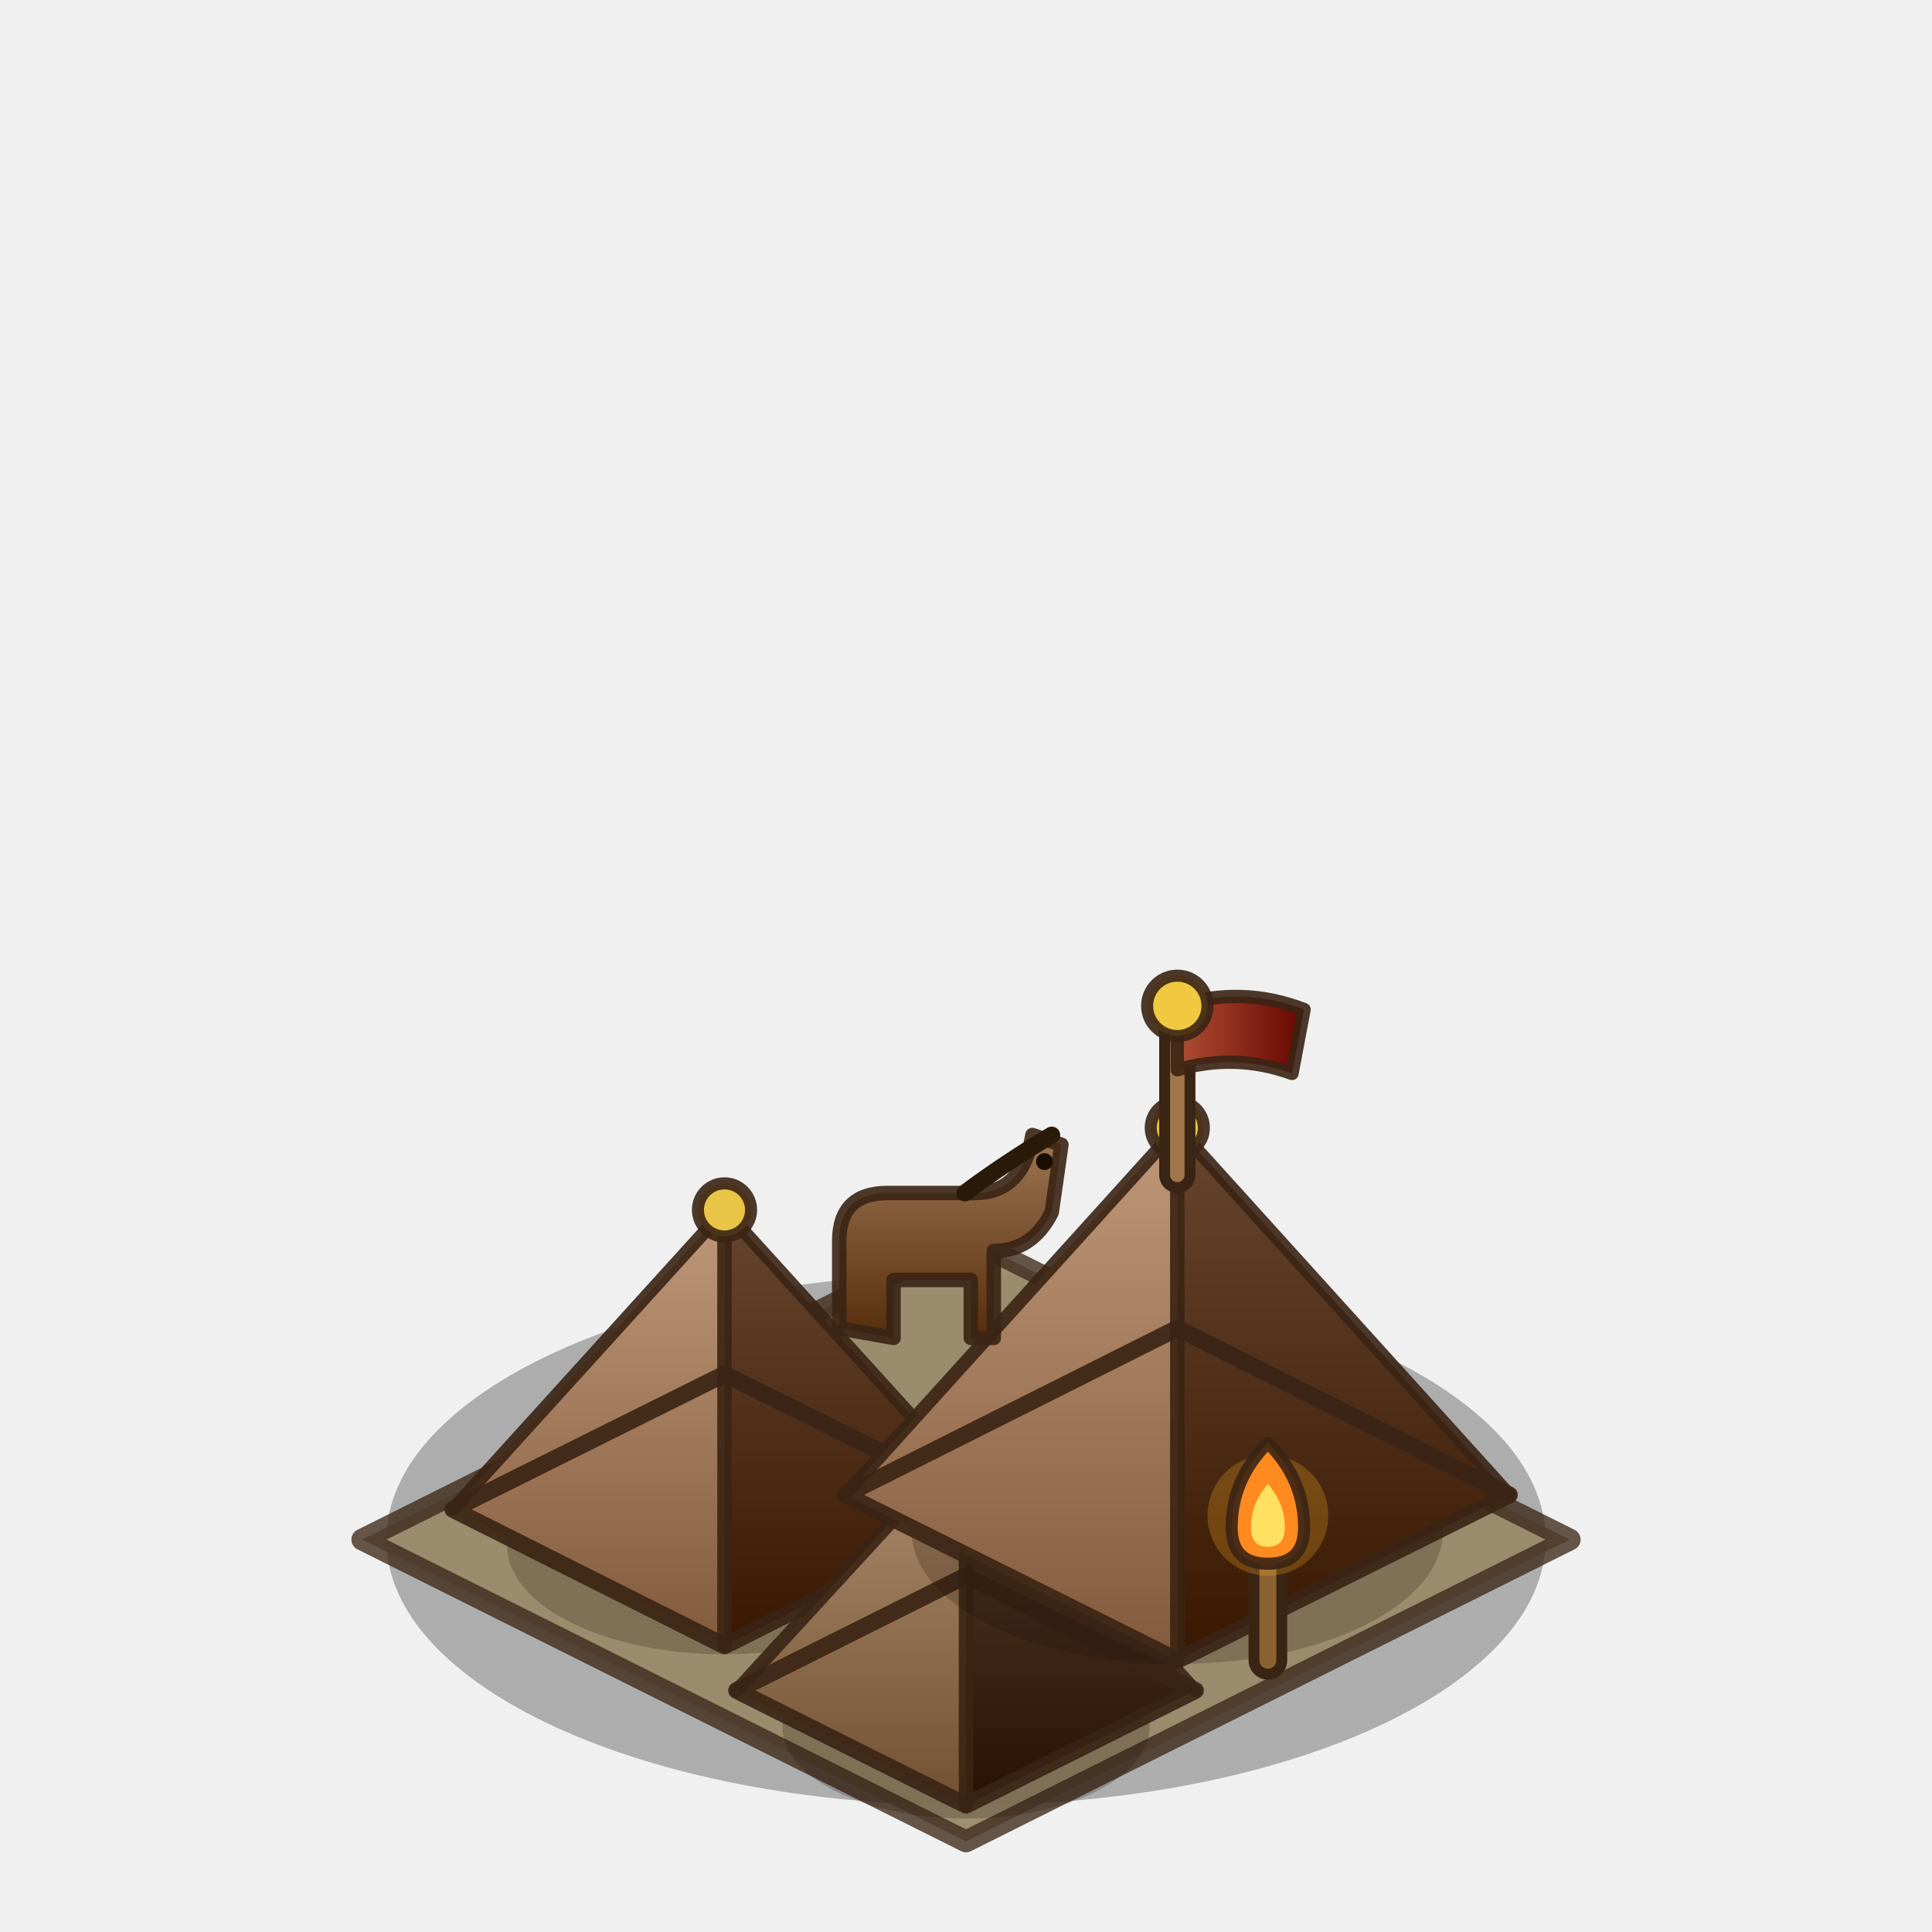
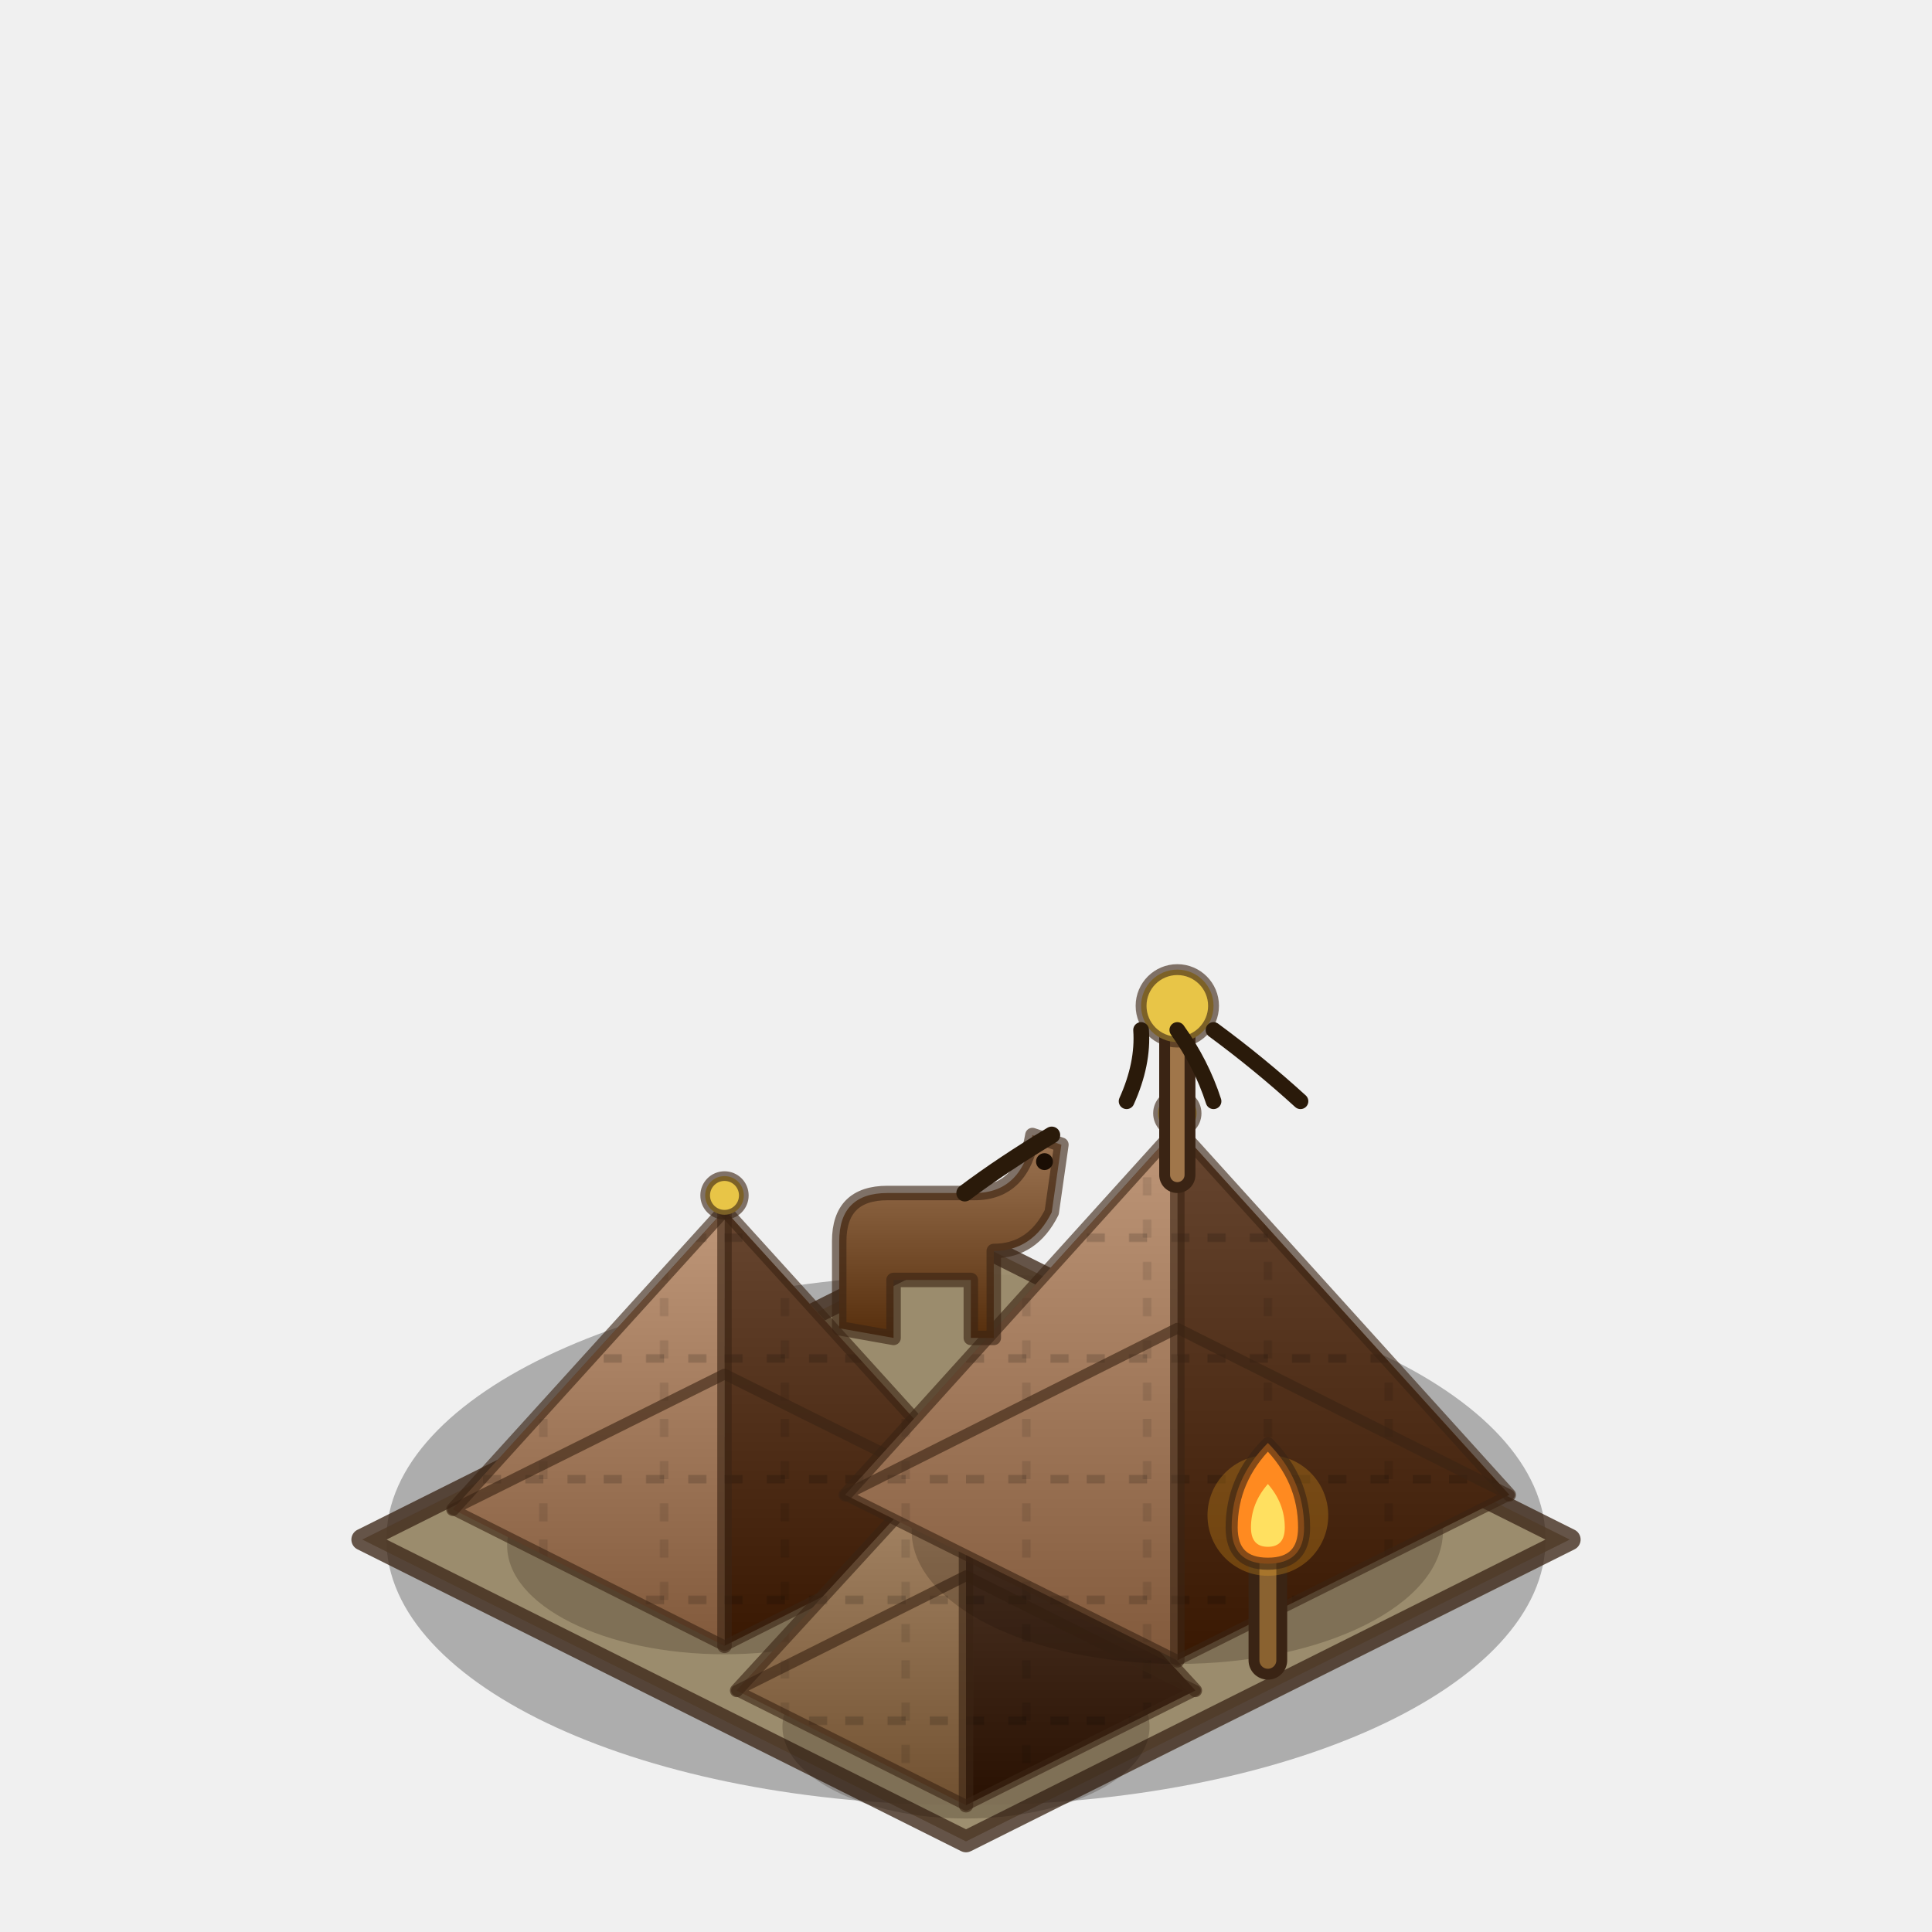
<svg xmlns="http://www.w3.org/2000/svg" viewBox="0 0 256 256" width="256" height="256">
  <defs>
    <pattern id="gtex" width="6" height="6" patternUnits="userSpaceOnUse">
      <circle cx="1.5" cy="1.5" r="0.8" fill="#000" opacity="0.18" />
      <circle cx="4.5" cy="4" r="0.6" fill="#fff" opacity="0.18" />
    </pattern>
    <pattern id="stripes" width="8" height="8" patternUnits="userSpaceOnUse" patternTransform="rotate(45)">
      <rect width="4" height="8" fill="#fff" opacity="0.35" />
    </pattern>
+     <linearGradient id="ao" x1="0" y1="0" x2="0" y2="1">
+       <stop offset="0.55" stop-color="#1a0e04" stop-opacity="0" />
+       <stop offset="1" stop-color="#1a0e04" stop-opacity="0.3" />
+     </linearGradient>
    <pattern id="stonetex" width="12" height="7" patternUnits="userSpaceOnUse">
      <path d="M0,3.5 h12 M6,0 v3.5 M0,3.5 v3.5 M12,3.5 v3.5" stroke="#000" stroke-width="0.9" fill="none" opacity="0.16" />
+     </pattern>
+     <pattern id="marbletex" width="16" height="16" patternUnits="userSpaceOnUse">
+       <path d="M0,10 q4,-3 8,0 t8,0 M-2,3 q5,2 10,-1 t8,1" stroke="#000" stroke-width="0.6" fill="none" opacity="0.08" />
+     </pattern>
+     <pattern id="sandtex" width="14" height="8" patternUnits="userSpaceOnUse">
+       <path d="M0,4 h14 M7,0 v4 M0,4 v4 M14,4 v4" stroke="#000" stroke-width="0.8" fill="none" opacity="0.13" />
+     </pattern>
+     <pattern id="hidetex" width="10" height="10" patternUnits="userSpaceOnUse">
+       <path d="M0,5 h10" stroke="#000" stroke-width="0.7" opacity="0.16" stroke-dasharray="1.5 2" />
+       <path d="M5,0 v10" stroke="#000" stroke-width="0.7" opacity="0.1" stroke-dasharray="1.5 2" />
+     </pattern>
+     <pattern id="plastertex" width="9" height="9" patternUnits="userSpaceOnUse">
+       <circle cx="2" cy="3" r="0.6" fill="#000" opacity="0.08" />
+       <circle cx="6.5" cy="7" r="0.5" fill="#fff" opacity="0.14" />
+     </pattern>
+     <pattern id="thatchtex" width="6" height="6" patternUnits="userSpaceOnUse" patternTransform="rotate(75)">
+       <path d="M0,3 h6" stroke="#000" stroke-width="0.9" opacity="0.16" />
+       <path d="M0,0.8 h6" stroke="#fff" stroke-width="0.5" opacity="0.12" />
+     </pattern>
+     <pattern id="mosaictex" width="4" height="4" patternUnits="userSpaceOnUse">
+       <rect width="2" height="2" fill="#fff" opacity="0.3" />
+       <rect x="2" y="2" width="2" height="2" fill="#000" opacity="0.14" />
+     </pattern>
+     <pattern id="tiletex" width="6" height="4" patternUnits="userSpaceOnUse">
+       <path d="M0,4 a3,3 0 0 1 6,0" stroke="#000" stroke-width="0.6" fill="none" opacity="0.14" />
    </pattern>
    <pattern id="planktex" width="12" height="5" patternUnits="userSpaceOnUse">
      <path d="M0,2.5 h12" stroke="#000" stroke-width="0.9" opacity="0.18" />
      <path d="M0,4.6 h12" stroke="#fff" stroke-width="0.6" opacity="0.12" />
    </pattern>
  </defs>
  <defs>
    <linearGradient id="g0" x1="0" y1="0" x2="0" y2="1">
      <stop offset="0" stop-color="#674630" />
      <stop offset="1" stop-color="#391802" />
    </linearGradient>
    <linearGradient id="g1" x1="0" y1="0" x2="0" y2="1">
      <stop offset="0" stop-color="#bf9779" />
      <stop offset="1" stop-color="#825a3c" />
    </linearGradient>
    <linearGradient id="g2" x1="0" y1="0" x2="0" y2="1">
      <stop offset="0" stop-color="#573f30" />
      <stop offset="1" stop-color="#291102" />
    </linearGradient>
    <linearGradient id="g3" x1="0" y1="0" x2="0" y2="1">
      <stop offset="0" stop-color="#ae8e6e" />
      <stop offset="1" stop-color="#715131" />
    </linearGradient>
-     <linearGradient id="g4" x1="0" y1="0" x2="1" y2="0">
-       <stop offset="0" stop-color="#ae4e34" />
-       <stop offset="1" stop-color="#660600" />
-     </linearGradient>
-     <linearGradient id="g5" x1="0" y1="0" x2="0" y2="1">
+     <linearGradient id="g4" x1="0" y1="0" x2="0" y2="1">
      <stop offset="0" stop-color="#9e7654" />
      <stop offset="1" stop-color="#562e0c" />
    </linearGradient>
  </defs>
  <g transform="translate(-32,92) scale(1.6)">
    <ellipse cx="100" cy="70" rx="48" ry="22" fill="#000" opacity="0.28" />
    <polygon points="100,45 150,70 100,95 50,70" fill="#9a8a6a" opacity="0.95" stroke="#3a2414" stroke-width="1.8" stroke-opacity="0.8" stroke-linejoin="round" stroke-linecap="round" />
    <ellipse cx="80" cy="70.5" rx="18" ry="9" fill="#1a0e04" opacity="0.22" />
    <polygon points="80,56.3 102.5,67.5 80,42.7" fill="#aa8264" />
    <polygon points="57.5,67.5 80,56.3 80,42.7" fill="#8f6e58" />
    <polygon points="80,78.8 102.5,67.5 80,42.7" fill="url(#g0)" />
    <polygon points="57.5,67.5 80,78.8 80,42.7" fill="url(#g1)" />
-     <polygon points="57.5,67.5 80,78.8 102.5,67.5 80,56.3" fill="none" stroke="#3a2414" stroke-width="1.4" stroke-opacity="0.9" stroke-linejoin="round" stroke-linecap="round" />
-     <line x1="57.5" y1="67.5" x2="80" y2="42.7" stroke="#3a2414" stroke-width="1.1" stroke-linecap="round" opacity="0.9" />
-     <line x1="80" y1="78.8" x2="80" y2="42.7" stroke="#3a2414" stroke-width="1.2" stroke-linecap="round" opacity="0.9" />
-     <line x1="102.5" y1="67.5" x2="80" y2="42.7" stroke="#3a2414" stroke-width="1.1" stroke-linecap="round" opacity="0.9" />
-     <circle cx="80" cy="42.7" r="2.2" fill="#e8c547" stroke="#3a2414" stroke-width="1" stroke-opacity="0.9" stroke-linejoin="round" stroke-linecap="round" />
+     <polygon points="57.5,67.5 80,78.8 80,42.7" fill="url(#hidetex)" />
+     <polygon points="80,78.8 102.5,67.5 80,42.7" fill="url(#hidetex)" />
+     <polygon points="57.5,67.5 80,78.8 102.5,67.5 80,56.3" fill="none" stroke="#3a2414" stroke-width="0.9" stroke-opacity="0.62" stroke-linejoin="round" stroke-linecap="round" />
+     <line x1="57.5" y1="67.5" x2="80" y2="42.7" stroke="#3a2414" stroke-width="1.1" stroke-linecap="round" opacity="0.62" />
+     <line x1="80" y1="78.8" x2="80" y2="42.7" stroke="#3a2414" stroke-width="1.2" stroke-linecap="round" opacity="0.62" />
+     <line x1="102.5" y1="67.5" x2="80" y2="42.7" stroke="#3a2414" stroke-width="1.1" stroke-linecap="round" opacity="0.62" />
+     <circle cx="80" cy="41.5" r="1.6" fill="#e8c547" stroke="#3a2414" stroke-width="0.8" stroke-opacity="0.62" stroke-linejoin="round" stroke-linecap="round" />
    <ellipse cx="100" cy="85.5" rx="15.2" ry="7.6" fill="#1a0e04" opacity="0.22" />
    <polygon points="100,73 119,82.5 100,61.8" fill="#997959" />
    <polygon points="81,82.5 100,73 100,61.8" fill="#7f6758" />
    <polygon points="100,92 119,82.5 100,61.8" fill="url(#g2)" />
    <polygon points="81,82.5 100,92 100,61.8" fill="url(#g3)" />
-     <polygon points="81,82.5 100,92 119,82.5 100,73" fill="none" stroke="#3a2414" stroke-width="1.4" stroke-opacity="0.9" stroke-linejoin="round" stroke-linecap="round" />
-     <line x1="81" y1="82.5" x2="100" y2="61.8" stroke="#3a2414" stroke-width="1.1" stroke-linecap="round" opacity="0.9" />
-     <line x1="100" y1="92" x2="100" y2="61.8" stroke="#3a2414" stroke-width="1.2" stroke-linecap="round" opacity="0.9" />
-     <line x1="119" y1="82.5" x2="100" y2="61.8" stroke="#3a2414" stroke-width="1.1" stroke-linecap="round" opacity="0.9" />
-     <circle cx="100" cy="61.8" r="2.2" fill="#e8c547" stroke="#3a2414" stroke-width="1" stroke-opacity="0.9" stroke-linejoin="round" stroke-linecap="round" />
+     <polygon points="81,82.5 100,92 100,61.8" fill="url(#hidetex)" />
+     <polygon points="100,92 119,82.5 100,61.8" fill="url(#hidetex)" />
+     <polygon points="81,82.5 100,92 119,82.5 100,73" fill="none" stroke="#3a2414" stroke-width="0.9" stroke-opacity="0.62" stroke-linejoin="round" stroke-linecap="round" />
+     <line x1="81" y1="82.5" x2="100" y2="61.8" stroke="#3a2414" stroke-width="1.1" stroke-linecap="round" opacity="0.62" />
+     <line x1="100" y1="92" x2="100" y2="61.8" stroke="#3a2414" stroke-width="1.2" stroke-linecap="round" opacity="0.62" />
+     <line x1="119" y1="82.5" x2="100" y2="61.8" stroke="#3a2414" stroke-width="1.1" stroke-linecap="round" opacity="0.62" />
+     <circle cx="100" cy="60.6" r="1.6" fill="#e8c547" stroke="#3a2414" stroke-width="0.8" stroke-opacity="0.62" stroke-linejoin="round" stroke-linecap="round" />
    <ellipse cx="117.5" cy="69.3" rx="22" ry="11" fill="#1a0e04" opacity="0.22" />
    <polygon points="117.5,52.5 145,66.3 117.5,35.9" fill="#aa8264" />
    <polygon points="90,66.3 117.5,52.5 117.5,35.9" fill="#8f6e58" />
    <polygon points="117.5,80 145,66.3 117.5,35.9" fill="url(#g0)" />
    <polygon points="90,66.3 117.5,80 117.5,35.9" fill="url(#g1)" />
-     <polygon points="90,66.3 117.5,80 145,66.3 117.5,52.5" fill="none" stroke="#3a2414" stroke-width="1.4" stroke-opacity="0.9" stroke-linejoin="round" stroke-linecap="round" />
-     <line x1="90" y1="66.3" x2="117.5" y2="35.9" stroke="#3a2414" stroke-width="1.1" stroke-linecap="round" opacity="0.9" />
-     <line x1="117.5" y1="80" x2="117.5" y2="35.9" stroke="#3a2414" stroke-width="1.2" stroke-linecap="round" opacity="0.9" />
-     <line x1="145" y1="66.3" x2="117.5" y2="35.9" stroke="#3a2414" stroke-width="1.1" stroke-linecap="round" opacity="0.9" />
-     <circle cx="117.5" cy="35.9" r="2.2" fill="#e8c547" stroke="#3a2414" stroke-width="1" stroke-opacity="0.9" stroke-linejoin="round" stroke-linecap="round" />
+     <polygon points="90,66.3 117.5,80 117.5,35.9" fill="url(#hidetex)" />
+     <polygon points="117.5,80 145,66.3 117.5,35.9" fill="url(#hidetex)" />
+     <polygon points="90,66.3 117.5,80 145,66.3 117.5,52.5" fill="none" stroke="#3a2414" stroke-width="0.9" stroke-opacity="0.62" stroke-linejoin="round" stroke-linecap="round" />
+     <line x1="90" y1="66.3" x2="117.5" y2="35.9" stroke="#3a2414" stroke-width="1.1" stroke-linecap="round" opacity="0.62" />
+     <line x1="117.5" y1="80" x2="117.5" y2="35.9" stroke="#3a2414" stroke-width="1.2" stroke-linecap="round" opacity="0.62" />
+     <line x1="145" y1="66.3" x2="117.5" y2="35.9" stroke="#3a2414" stroke-width="1.1" stroke-linecap="round" opacity="0.62" />
+     <circle cx="117.5" cy="34.7" r="1.6" fill="#e8c547" stroke="#3a2414" stroke-width="0.8" stroke-opacity="0.62" stroke-linejoin="round" stroke-linecap="round" />
    <line x1="117.5" y1="39.8" x2="117.5" y2="25.8" stroke="#3a2414" stroke-width="3" stroke-linecap="round" />
    <line x1="117.5" y1="39.8" x2="117.5" y2="25.8" stroke="#a0764a" stroke-width="1.2" stroke-linecap="round" />
-     <path d="M117.5,25.8 q5.3,-1.7 10.5,0.3 l-1,5.3 q-4.7,-1.7 -9.5,-0.3 z" fill="url(#g4)" stroke="#3a2414" stroke-width="1.1" stroke-opacity="0.9" stroke-linejoin="round" stroke-linecap="round" />
-     <circle cx="117.5" cy="25.8" r="2.5" fill="#f0c940" stroke="#3a2414" stroke-width="1" stroke-opacity="0.9" stroke-linejoin="round" stroke-linecap="round" />
-     <path d="M89.5,52.5 v-7.2 q0,-4 4,-4 h7.2 q4,0 4.8,-4.8 l2.4,0.8 l-0.8,5.6 q-1.6,3.2 -4.8,3.2 v7.2 h-1.9 v-4.8 h-6.4 v4.8 z" fill="url(#g5)" stroke="#3a2414" stroke-width="1.2" stroke-opacity="0.9" stroke-linejoin="round" stroke-linecap="round" />
+     <circle cx="117.5" cy="25.8" r="3" fill="#e8c547" stroke="#3a2414" stroke-width="0.9" stroke-opacity="0.62" stroke-linejoin="round" stroke-linecap="round" />
+     <path d="M114.5,27.8 q0.2,2.8 -1.2,5.9" stroke="#2a1a0a" stroke-width="1.3" fill="none" stroke-linecap="round" />
+     <path d="M117.5,27.8 q2,2.8 3,5.9" stroke="#2a1a0a" stroke-width="1.3" fill="none" stroke-linecap="round" />
+     <path d="M120.5,27.8 q3.8,2.8 7.2,5.9" stroke="#2a1a0a" stroke-width="1.3" fill="none" stroke-linecap="round" />
+     <path d="M89.5,52.5 v-7.2 q0,-4 4,-4 h7.2 q4,0 4.8,-4.8 l2.4,0.8 l-0.8,5.6 q-1.6,3.2 -4.8,3.2 v7.2 h-1.9 v-4.8 h-6.4 v4.8 z" fill="url(#g4)" stroke="#3a2414" stroke-width="1.2" stroke-opacity="0.62" stroke-linejoin="round" stroke-linecap="round" />
    <path d="M99.9,41.3 q3.2,-2.4 7.2,-4.8" stroke="#2a1a0a" stroke-width="1.4" fill="none" stroke-linecap="round" />
    <circle cx="106.5" cy="38.7" r="0.7" fill="#1a0e04" />
    <line x1="125" y1="80" x2="125" y2="68" stroke="#3a2414" stroke-width="3.2" stroke-linecap="round" />
    <line x1="125" y1="80" x2="125" y2="68" stroke="#8a6230" stroke-width="1.4" stroke-linecap="round" />
    <circle cx="125" cy="68" r="5" fill="#ffb020" opacity="0.25" />
-     <path d="M122,69 q0,-4 3,-7 q3,3 3,7 q0,3 -3,3 q-3,0 -3,-3 z" fill="#ff8a20" stroke="#3a2414" stroke-width="1" stroke-opacity="0.9" stroke-linejoin="round" stroke-linecap="round" />
+     <path d="M122,69 q0,-4 3,-7 q3,3 3,7 q0,3 -3,3 q-3,0 -3,-3 z" fill="#ff8a20" stroke="#3a2414" stroke-width="1" stroke-opacity="0.62" stroke-linejoin="round" stroke-linecap="round" />
    <path d="M123.6,69 q0,-2 1.4,-3.6 q1.4,1.6 1.4,3.6 q0,1.6 -1.4,1.6 q-1.4,0 -1.4,-1.6 z" fill="#ffe060" />
  </g>
</svg>
